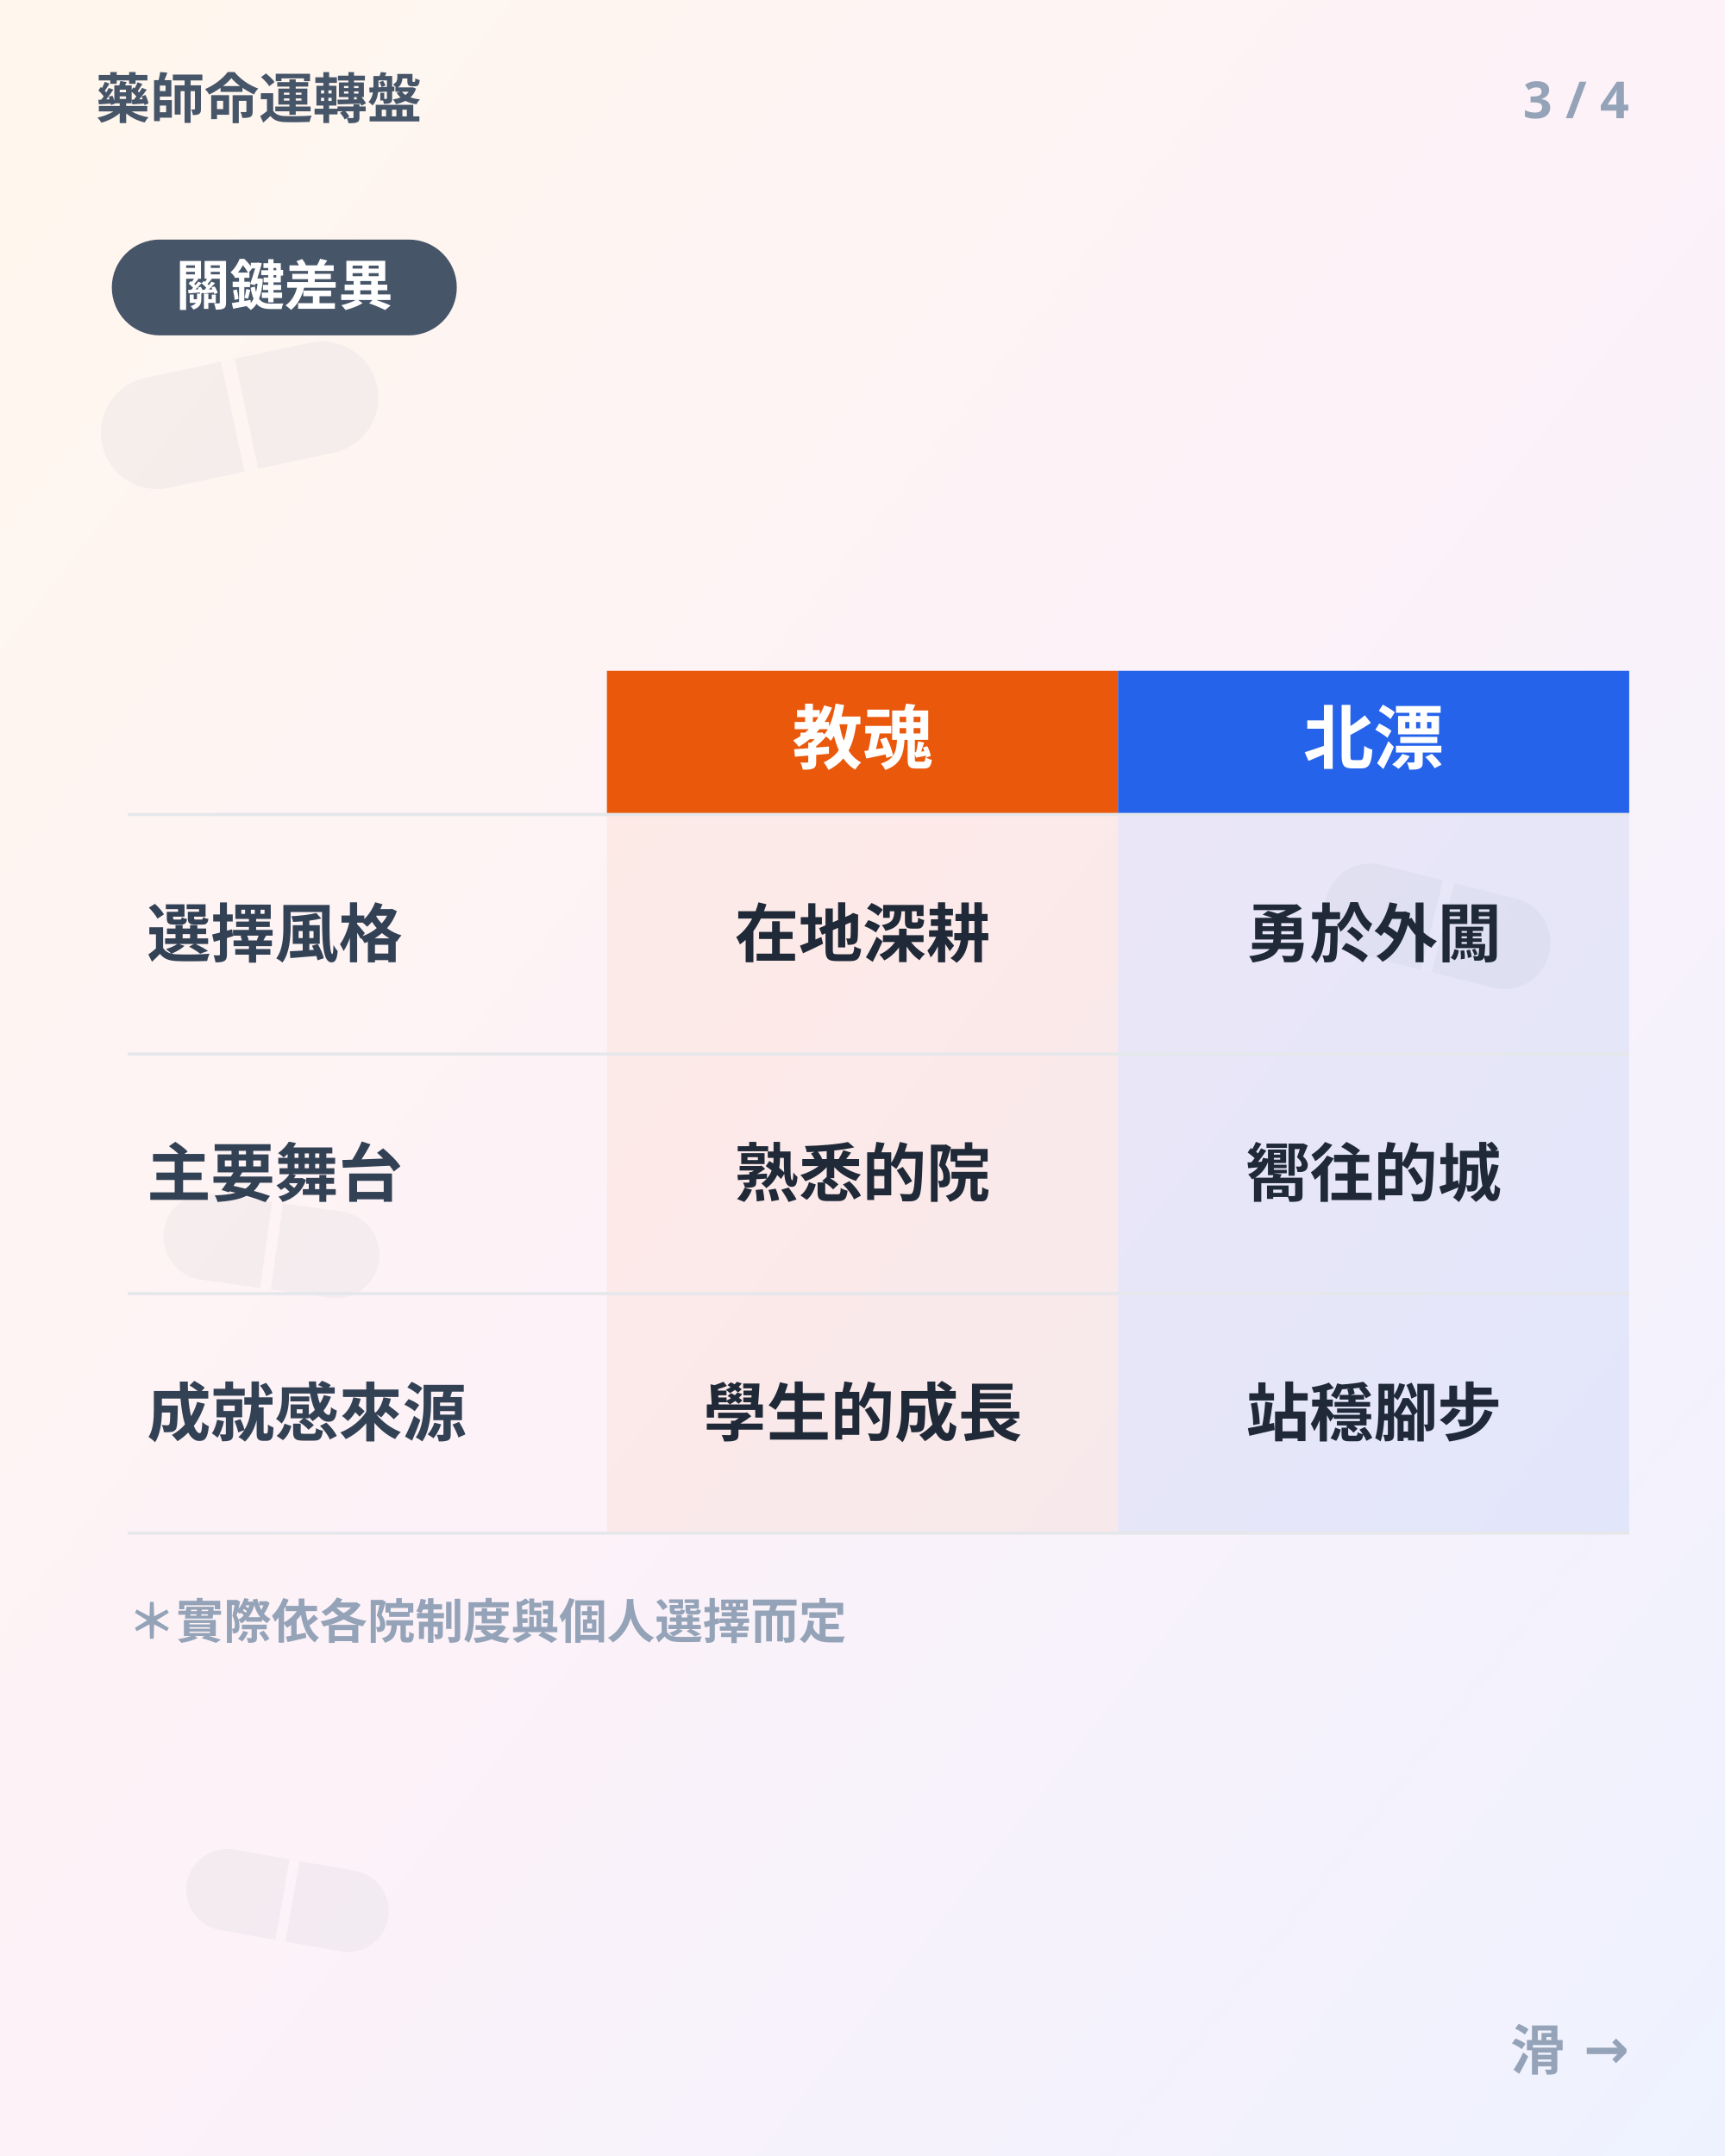
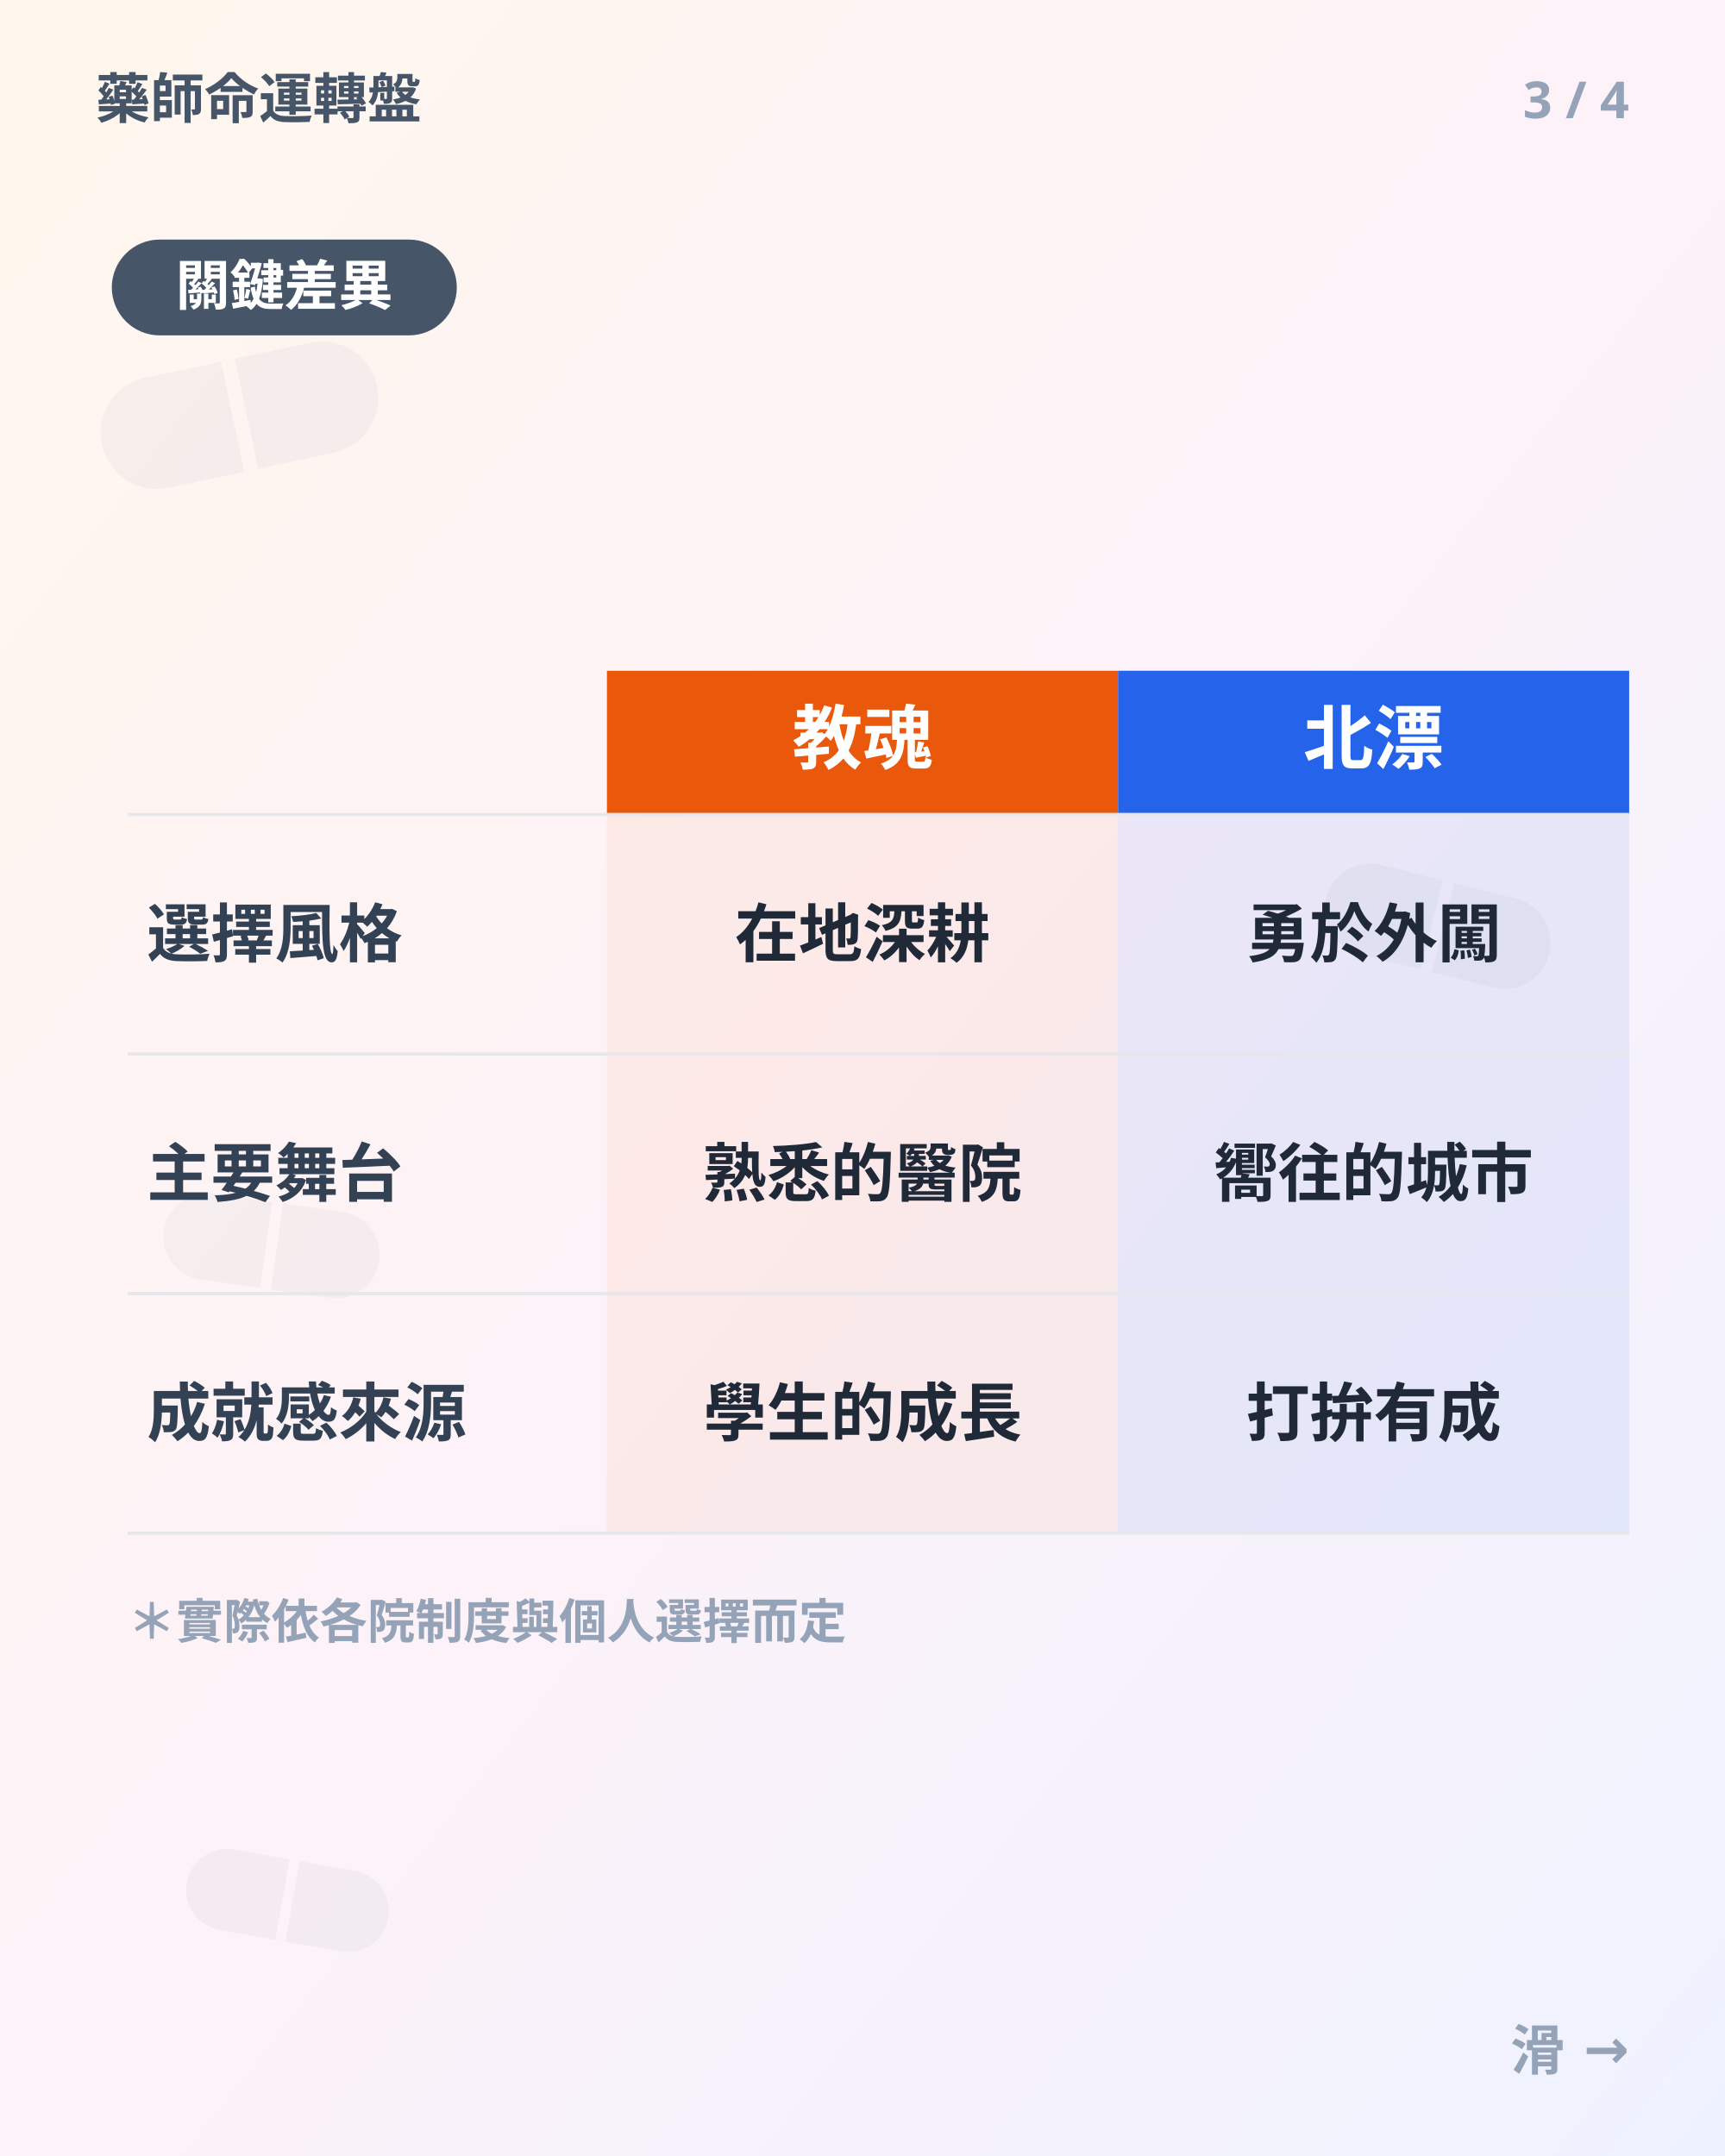
<svg xmlns="http://www.w3.org/2000/svg" width="1080" height="1350" viewBox="0 0 1080 1350" fill="none">
  <defs>
    <linearGradient id="bg" x1="0" y1="0" x2="1" y2="1">
      <stop offset="0%" stop-color="#fff7ed" />
      <stop offset="50%" stop-color="#fdf2f8" />
      <stop offset="100%" stop-color="#eef2ff" />
    </linearGradient>
  </defs>
  <rect width="1080" height="1350" fill="url(#bg)" />
  <g transform="translate(150 260) rotate(-12) scale(2.2)" opacity="0.05">
    <rect x="-40" y="-16" width="80" height="32" rx="16" fill="#475569" />
    <line x1="0" y1="-16" x2="0" y2="16" stroke="#fff" stroke-width="4" />
  </g>
  <g transform="translate(170 780) rotate(8) scale(1.7)" opacity="0.05">
    <rect x="-40" y="-16" width="80" height="32" rx="16" fill="#475569" />
    <line x1="0" y1="-16" x2="0" y2="16" stroke="#fff" stroke-width="4" />
  </g>
  <g transform="translate(900 580) rotate(14) scale(1.8)" opacity="0.05">
    <rect x="-40" y="-16" width="80" height="32" rx="16" fill="#475569" />
    <line x1="0" y1="-16" x2="0" y2="16" stroke="#fff" stroke-width="4" />
  </g>
  <g transform="translate(180 1190) rotate(10) scale(1.6)" opacity="0.05">
    <rect x="-40" y="-16" width="80" height="32" rx="16" fill="#475569" />
    <line x1="0" y1="-16" x2="0" y2="16" stroke="#fff" stroke-width="4" />
  </g>
  <text x="60" y="74" font-family="'Noto Sans TC','PingFang TC','Microsoft JhengHei',system-ui,sans-serif" font-size="34" font-weight="800" fill="#475569" text-anchor="start">藥師命運轉盤</text>
  <text x="1020" y="74" font-family="'Noto Sans TC','PingFang TC','Microsoft JhengHei',system-ui,sans-serif" font-size="32" font-weight="700" fill="#94a3b8" text-anchor="end">3 / 4</text>
  <text x="1020" y="1296" font-family="'Noto Sans TC','PingFang TC','Microsoft JhengHei',system-ui,sans-serif" font-size="34" font-weight="800" fill="#94a3b8" text-anchor="end">滑 →</text>
  <g transform="translate(70 150)">
    <rect x="0" y="0" width="216" height="60" rx="30" fill="#475569" />
    <text x="108" y="41" font-family="'Noto Sans TC','PingFang TC','Microsoft JhengHei',system-ui,sans-serif" font-size="34" font-weight="800" fill="#fff" text-anchor="middle">關鍵差異</text>
  </g>
  <rect x="380" y="420" width="320" height="540" fill="#ea580c" fill-opacity="0.06" />
  <rect x="700" y="420" width="320" height="540" fill="#2563eb" fill-opacity="0.08" />
  <rect x="380" y="420" width="320" height="90" rx="0" fill="#ea580c" />
  <rect x="700" y="420" width="320" height="90" fill="#2563eb" />
  <text x="540" y="478" font-family="'Noto Sans TC','PingFang TC','Microsoft JhengHei',system-ui,sans-serif" font-size="44" font-weight="800" fill="#fff" text-anchor="middle">教魂</text>
  <text x="860" y="478" font-family="'Noto Sans TC','PingFang TC','Microsoft JhengHei',system-ui,sans-serif" font-size="44" font-weight="800" fill="#fff" text-anchor="middle">北漂</text>
  <line x1="80" y1="510" x2="1020" y2="510" stroke="#e5e7eb" stroke-width="2" />
  <text x="92" y="599" font-family="'Noto Sans TC','PingFang TC','Microsoft JhengHei',system-ui,sans-serif" font-size="40" font-weight="800" fill="#334155" text-anchor="start">選擇風格</text>
  <text x="540" y="599" font-family="'Noto Sans TC','PingFang TC','Microsoft JhengHei',system-ui,sans-serif" font-size="40" font-weight="700" fill="#1f2937" text-anchor="middle">在地深耕</text>
  <text x="860" y="599" font-family="'Noto Sans TC','PingFang TC','Microsoft JhengHei',system-ui,sans-serif" font-size="40" font-weight="700" fill="#1f2937" text-anchor="middle">勇於外闖</text>
  <line x1="80" y1="660" x2="1020" y2="660" stroke="#e5e7eb" stroke-width="2" />
  <text x="92" y="749" font-family="'Noto Sans TC','PingFang TC','Microsoft JhengHei',system-ui,sans-serif" font-size="40" font-weight="800" fill="#334155" text-anchor="start">主要舞台</text>
-   <text x="540" y="749" font-family="'Noto Sans TC','PingFang TC','Microsoft JhengHei',system-ui,sans-serif" font-size="40" font-weight="700" fill="#1f2937" text-anchor="middle">熟悉的院</text>
-   <text x="860" y="749" font-family="'Noto Sans TC','PingFang TC','Microsoft JhengHei',system-ui,sans-serif" font-size="40" font-weight="700" fill="#1f2937" text-anchor="middle">嚮往的城</text>
+   <text x="540" y="749" font-family="'Noto Sans TC','PingFang TC','Microsoft JhengHei',system-ui,sans-serif" font-size="40" font-weight="700" fill="#1f2937" text-anchor="middle">熟悉的醫院</text>
+   <text x="860" y="749" font-family="'Noto Sans TC','PingFang TC','Microsoft JhengHei',system-ui,sans-serif" font-size="40" font-weight="700" fill="#1f2937" text-anchor="middle">嚮往的城市</text>
  <line x1="80" y1="810" x2="1020" y2="810" stroke="#e5e7eb" stroke-width="2" />
  <text x="92" y="899" font-family="'Noto Sans TC','PingFang TC','Microsoft JhengHei',system-ui,sans-serif" font-size="40" font-weight="800" fill="#334155" text-anchor="start">成就感來源</text>
  <text x="540" y="899" font-family="'Noto Sans TC','PingFang TC','Microsoft JhengHei',system-ui,sans-serif" font-size="40" font-weight="700" fill="#1f2937" text-anchor="middle">學生的成長</text>
-   <text x="860" y="899" font-family="'Noto Sans TC','PingFang TC','Microsoft JhengHei',system-ui,sans-serif" font-size="40" font-weight="700" fill="#1f2937" text-anchor="middle">站穩腳步</text>
+   <text x="860" y="899" font-family="'Noto Sans TC','PingFang TC','Microsoft JhengHei',system-ui,sans-serif" font-size="40" font-weight="700" fill="#1f2937" text-anchor="middle">打拚有成</text>
  <line x1="80" y1="960" x2="1020" y2="960" stroke="#e5e7eb" stroke-width="2" />
  <text x="80" y="1026" font-family="'Noto Sans TC','PingFang TC','Microsoft JhengHei',system-ui,sans-serif" font-size="30" font-weight="600" fill="#94a3b8" text-anchor="start">＊實際依各院制度與個人選擇而定</text>
</svg>
